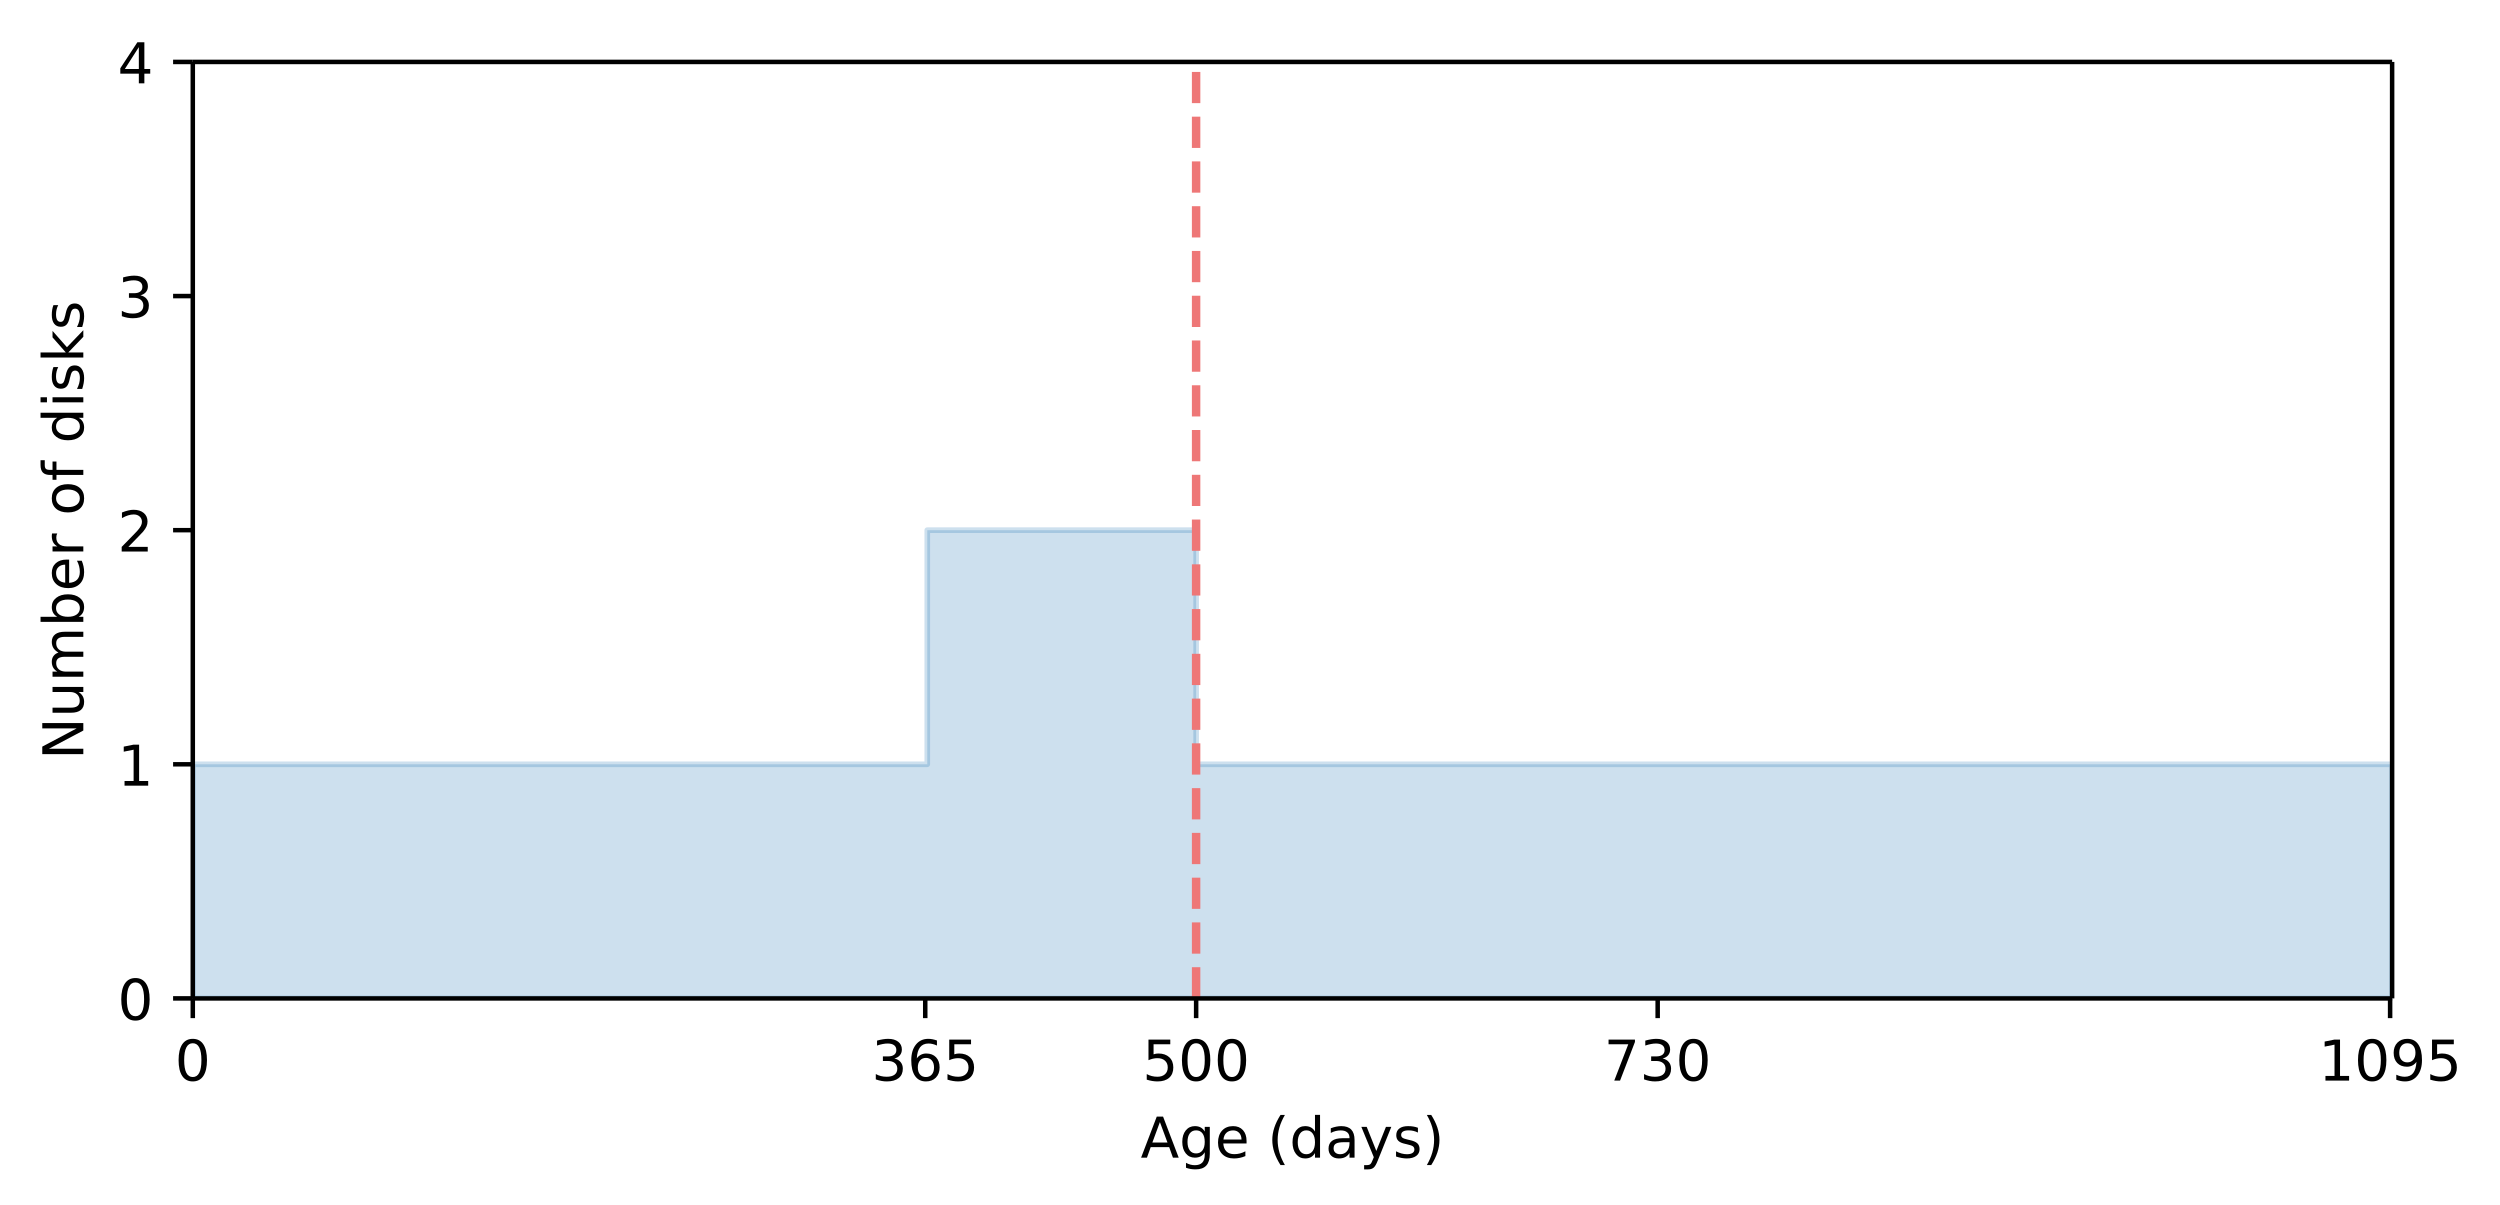
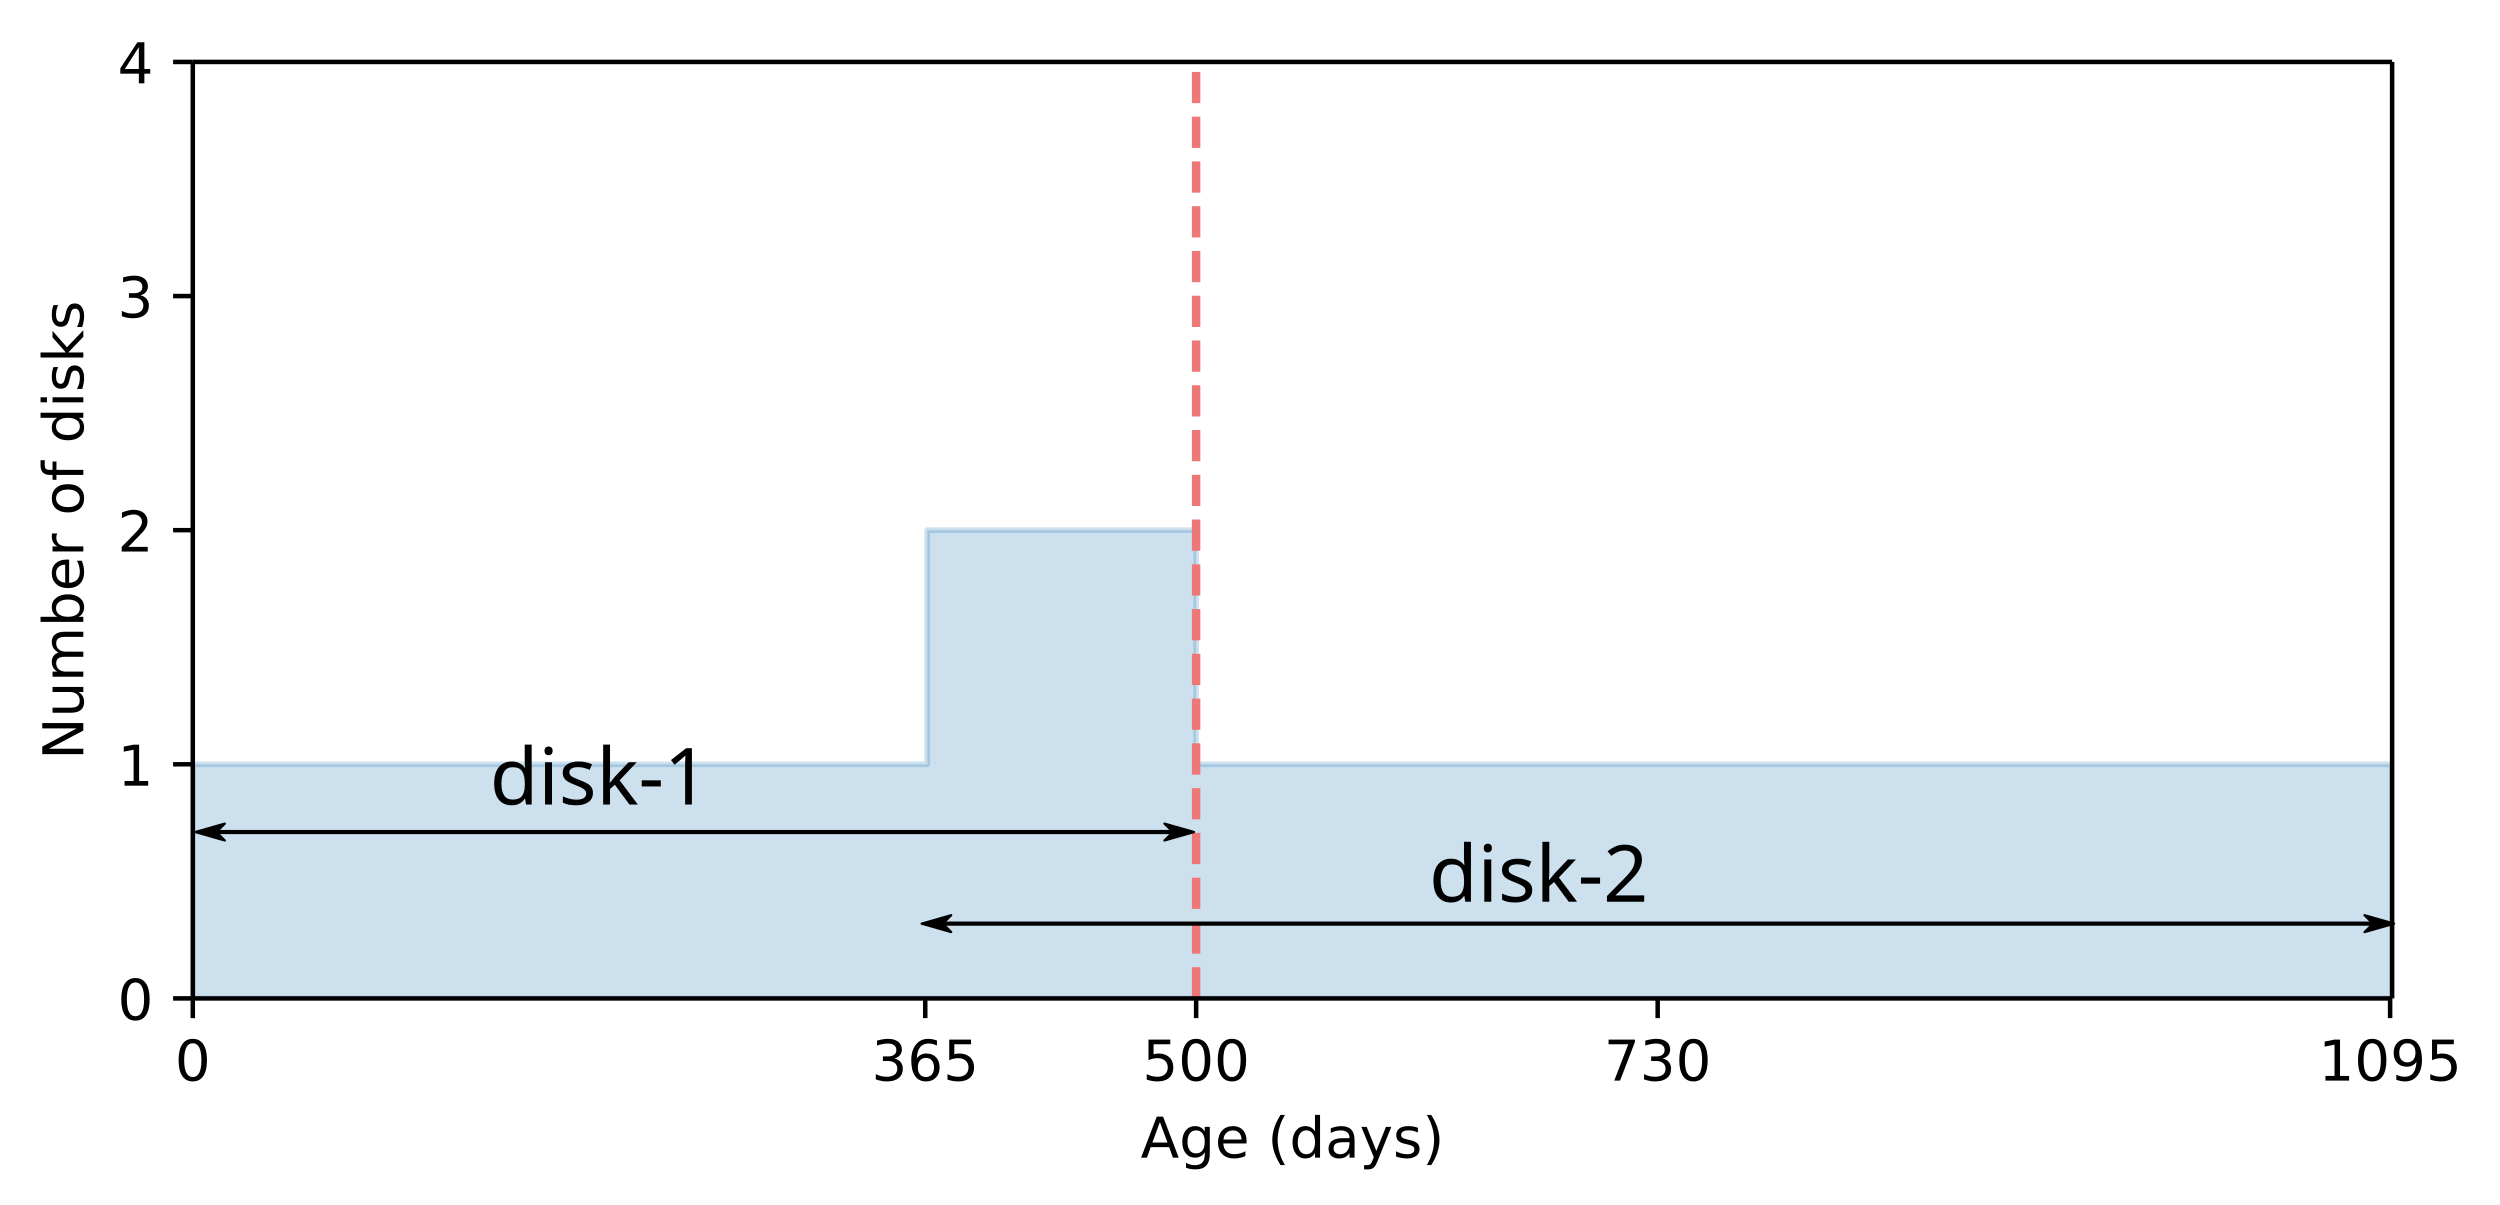
<svg xmlns="http://www.w3.org/2000/svg" xmlns:xlink="http://www.w3.org/1999/xlink" width="444pt" height="214pt" version="1.1" viewBox="0 0 444 214">
  <defs>
    <style type="text/css">*{stroke-linecap:butt;stroke-linejoin:round;}</style>
+     <marker id="l" overflow="visible" orient="auto">
+       <path transform="matrix(.4 0 0 .4 4 0)" d="m0 0 5-5-17.5 5 17.5 5z" fill-rule="evenodd" stroke="#000" stroke-width="1pt" />
+     </marker>
+     <marker id="k" overflow="visible" orient="auto">
+       <path transform="matrix(-.4 0 0 -.4 -4 0)" d="m0 0 5-5-17.5 5 17.5 5z" fill-rule="evenodd" stroke="#000" stroke-width="1pt" />
+     </marker>
+     <marker id="u" overflow="visible" orient="auto">
+       <path transform="matrix(.4 0 0 .4 4 0)" d="m0 0 5-5-17.5 5 17.5 5z" fill-rule="evenodd" stroke="#000" stroke-width="1pt" />
+     </marker>
+     <marker id="v" overflow="visible" orient="auto">
+       <path transform="matrix(-.4 0 0 -.4 -4 0)" d="m0 0 5-5-17.5 5 17.5 5z" fill-rule="evenodd" stroke="#000" stroke-width="1pt" />
+     </marker>
  </defs>
  <path d="m0 214.88h444.41v-214.88h-444.41z" fill="#fff" />
  <path d="m34.241 177.32h390.6v-166.32h-390.6z" fill="#fff" />
  <defs>
-     <path id="k" d="m34.241-37.556v-41.58h130.44v-41.58h47.756v41.58h212.41v41.58h-390.61z" stroke="#0766aa" stroke-opacity=".2" />
+     <path id="r" d="m34.241-37.556v-41.58h130.44v-41.58h47.756v41.58h212.41v41.58h-390.61z" stroke="#0766aa" stroke-opacity=".2" />
  </defs>
  <g clip-path="url(#g)">
-     <use y="214.875" fill="#0766aa" fill-opacity=".2" stroke="#0766aa" stroke-opacity=".2" xlink:href="#k" />
+     <use y="214.875" fill="#0766aa" fill-opacity=".2" stroke="#0766aa" stroke-opacity=".2" xlink:href="#r" />
  </g>
  <defs>
    <path id="c" d="m0 0v3.5" stroke="#000" stroke-width=".8" />
  </defs>
  <use x="34.241" y="177.319" stroke="#000000" stroke-width=".8" xlink:href="#c" />
  <defs>
    <path id="a" d="m31.781 66.406q-7.609 0-11.453-7.5-3.828-7.484-3.828-22.531 0-14.984 3.828-22.484 3.844-7.5 11.453-7.5 7.672 0 11.5 7.5 3.844 7.5 3.844 22.484 0 15.047-3.844 22.531-3.828 7.5-11.5 7.5zm0 7.812q12.266 0 18.734-9.703 6.469-9.688 6.469-28.141 0-18.406-6.469-28.109-6.469-9.688-18.734-9.688-12.25 0-18.719 9.688-6.469 9.703-6.469 28.109 0 18.453 6.469 28.141 6.469 9.703 18.719 9.703z" />
  </defs>
  <g transform="translate(31.059 191.92) scale(.1 -.1)">
    <use xlink:href="#a" />
  </g>
  <use x="164.322" y="177.319" stroke="#000000" stroke-width=".8" xlink:href="#c" />
  <defs>
    <path id="f" d="m40.578 39.312q7.078-1.516 11.047-6.312 3.984-4.781 3.984-11.812 0-10.781-7.422-16.703-7.422-5.906-21.094-5.906-4.578 0-9.438 0.906t-10.031 2.719v9.516q4.094-2.391 8.969-3.609 4.891-1.219 10.219-1.219 9.266 0 14.125 3.656t4.859 10.641q0 6.453-4.516 10.078-4.516 3.641-12.562 3.641h-8.5v8.109h8.891q7.266 0 11.125 2.906t3.859 8.375q0 5.609-3.984 8.609-3.969 3.016-11.391 3.016-4.062 0-8.703-0.891-4.641-0.875-10.203-2.719v8.781q5.625 1.562 10.531 2.344t9.25 0.781q11.234 0 17.766-5.109 6.547-5.094 6.547-13.781 0-6.062-3.469-10.234t-9.859-5.781z" />
-     <path id="aa" d="m33.016 40.375q-6.641 0-10.531-4.547-3.875-4.531-3.875-12.438 0-7.859 3.875-12.438 3.891-4.562 10.531-4.562t10.516 4.562q3.875 4.578 3.875 12.438 0 7.906-3.875 12.438-3.875 4.547-10.516 4.547zm19.578 30.922v-8.984q-3.719 1.75-7.5 2.672-3.781 0.938-7.5 0.938-9.766 0-14.922-6.594-5.141-6.594-5.875-19.922 2.875 4.25 7.219 6.516 4.359 2.266 9.578 2.266 10.984 0 17.359-6.672 6.375-6.656 6.375-18.125 0-11.234-6.641-18.031-6.641-6.781-17.672-6.781-12.656 0-19.344 9.688-6.688 9.703-6.688 28.109 0 17.281 8.203 27.562t22.016 10.281q3.719 0 7.5-0.734t7.891-2.188z" />
+     <path id="m" d="m33.016 40.375q-6.641 0-10.531-4.547-3.875-4.531-3.875-12.438 0-7.859 3.875-12.438 3.891-4.562 10.531-4.562t10.516 4.562q3.875 4.578 3.875 12.438 0 7.906-3.875 12.438-3.875 4.547-10.516 4.547zm19.578 30.922v-8.984q-3.719 1.75-7.5 2.672-3.781 0.938-7.5 0.938-9.766 0-14.922-6.594-5.141-6.594-5.875-19.922 2.875 4.25 7.219 6.516 4.359 2.266 9.578 2.266 10.984 0 17.359-6.672 6.375-6.656 6.375-18.125 0-11.234-6.641-18.031-6.641-6.781-17.672-6.781-12.656 0-19.344 9.688-6.688 9.703-6.688 28.109 0 17.281 8.203 27.562t22.016 10.281q3.719 0 7.5-0.734t7.891-2.188z" />
    <path id="e" d="m10.797 72.906h38.719v-8.312h-29.688v-17.859q2.141 0.734 4.281 1.094 2.156 0.359 4.312 0.359 12.203 0 19.328-6.688 7.141-6.688 7.141-18.109 0-11.766-7.328-18.297-7.328-6.516-20.656-6.516-4.594 0-9.359 0.781-4.75 0.781-9.828 2.344v9.922q4.391-2.391 9.078-3.562t9.906-1.172q8.453 0 13.375 4.438 4.938 4.438 4.938 12.062 0 7.609-4.938 12.047-4.922 4.453-13.375 4.453-3.953 0-7.891-0.875-3.922-0.875-8.016-2.734z" />
  </defs>
  <g transform="translate(154.78 191.92) scale(.1 -.1)">
    <use xlink:href="#f" />
-     <use x="63.623" xlink:href="#aa" />
+     <use x="63.623" xlink:href="#m" />
    <use x="127.246" xlink:href="#e" />
  </g>
  <use x="212.434" y="177.319" stroke="#000000" stroke-width=".8" xlink:href="#c" />
  <g transform="translate(202.89 191.92) scale(.1 -.1)">
    <use xlink:href="#e" />
    <use x="63.623" xlink:href="#a" />
    <use x="127.246" xlink:href="#a" />
  </g>
  <use x="294.403" y="177.319" stroke="#000000" stroke-width=".8" xlink:href="#c" />
  <defs>
-     <path id="z" d="m8.203 72.906h46.875v-4.203l-26.469-68.703h-10.297l24.906 64.594h-35.016z" />
+     <path id="ai" d="m8.203 72.906h46.875v-4.203l-26.469-68.703h-10.297l24.906 64.594h-35.016z" />
  </defs>
  <g transform="translate(284.86 191.92) scale(.1 -.1)">
-     <use xlink:href="#z" />
+     <use xlink:href="#ai" />
    <use x="63.623" xlink:href="#f" />
    <use x="127.246" xlink:href="#a" />
  </g>
  <use x="424.484" y="177.319" stroke="#000000" stroke-width=".8" xlink:href="#c" />
  <defs>
    <path id="j" d="m12.406 8.297h16.109v55.625l-17.531-3.516v8.984l17.438 3.516h9.859v-64.609h16.109v-8.297h-41.984z" />
-     <path id="y" d="m10.984 1.516v8.984q3.719-1.766 7.516-2.688 3.812-0.922 7.484-0.922 9.766 0 14.906 6.562 5.156 6.562 5.891 19.953-2.828-4.203-7.188-6.453-4.344-2.25-9.609-2.25-10.938 0-17.312 6.609-6.375 6.625-6.375 18.109 0 11.219 6.641 18 6.641 6.797 17.672 6.797 12.656 0 19.312-9.703 6.672-9.688 6.672-28.141 0-17.234-8.188-27.516-8.172-10.281-21.984-10.281-3.719 0-7.531 0.734-3.797 0.734-7.906 2.203zm19.625 30.906q6.641 0 10.516 4.531 3.891 4.547 3.891 12.469 0 7.859-3.891 12.422-3.875 4.562-10.516 4.562t-10.516-4.562-3.875-12.422q0-7.922 3.875-12.469 3.875-4.531 10.516-4.531z" />
+     <path id="ah" d="m10.984 1.516v8.984q3.719-1.766 7.516-2.688 3.812-0.922 7.484-0.922 9.766 0 14.906 6.562 5.156 6.562 5.891 19.953-2.828-4.203-7.188-6.453-4.344-2.25-9.609-2.25-10.938 0-17.312 6.609-6.375 6.625-6.375 18.109 0 11.219 6.641 18 6.641 6.797 17.672 6.797 12.656 0 19.312-9.703 6.672-9.688 6.672-28.141 0-17.234-8.188-27.516-8.172-10.281-21.984-10.281-3.719 0-7.531 0.734-3.797 0.734-7.906 2.203zm19.625 30.906q6.641 0 10.516 4.531 3.891 4.547 3.891 12.469 0 7.859-3.891 12.422-3.875 4.562-10.516 4.562t-10.516-4.562-3.875-12.422q0-7.922 3.875-12.469 3.875-4.531 10.516-4.531z" />
  </defs>
  <g transform="translate(411.76 191.92) scale(.1 -.1)">
    <use xlink:href="#j" />
    <use x="63.623" xlink:href="#a" />
-     <use x="127.246" xlink:href="#y" />
+     <use x="127.246" xlink:href="#ah" />
    <use x="190.869" xlink:href="#e" />
  </g>
  <defs>
-     <path id="x" d="m34.188 63.188-13.391-36.281h26.812zm-5.578 9.719h11.188l27.781-72.906h-10.25l-6.641 18.703h-32.859l-6.641-18.703h-10.406z" />
-     <path id="s" d="m45.406 27.984q0 9.766-4.031 15.125-4.016 5.375-11.297 5.375-7.219 0-11.25-5.375-4.031-5.359-4.031-15.125 0-9.719 4.031-15.094t11.25-5.375q7.281 0 11.297 5.375 4.031 5.375 4.031 15.094zm8.984-21.203q0-13.953-6.203-20.766-6.188-6.812-18.984-6.812-4.734 0-8.938 0.703t-8.156 2.172v8.734q3.953-2.141 7.812-3.156 3.859-1.031 7.859-1.031 8.844 0 13.234 4.609t4.391 13.938v4.453q-2.781-4.844-7.125-7.234t-10.406-2.391q-10.047 0-16.203 7.656-6.156 7.672-6.156 20.328 0 12.688 6.156 20.344 6.156 7.672 16.203 7.672 6.062 0 10.406-2.391t7.125-7.219v8.297h8.984z" />
+     <path id="ag" d="m34.188 63.188-13.391-36.281h26.812zm-5.578 9.719h11.188l27.781-72.906h-10.25l-6.641 18.703h-32.859l-6.641-18.703h-10.406z" />
+     <path id="ab" d="m45.406 27.984q0 9.766-4.031 15.125-4.016 5.375-11.297 5.375-7.219 0-11.25-5.375-4.031-5.359-4.031-15.125 0-9.719 4.031-15.094t11.25-5.375q7.281 0 11.297 5.375 4.031 5.375 4.031 15.094zm8.984-21.203q0-13.953-6.203-20.766-6.188-6.812-18.984-6.812-4.734 0-8.938 0.703t-8.156 2.172v8.734q3.953-2.141 7.812-3.156 3.859-1.031 7.859-1.031 8.844 0 13.234 4.609t4.391 13.938v4.453q-2.781-4.844-7.125-7.234t-10.406-2.391q-10.047 0-16.203 7.656-6.156 7.672-6.156 20.328 0 12.688 6.156 20.344 6.156 7.672 16.203 7.672 6.062 0 10.406-2.391t7.125-7.219v8.297h8.984z" />
    <path id="h" d="m56.203 29.594v-4.391h-41.312q0.594-9.281 5.594-14.141t13.938-4.859q5.172 0 10.031 1.266t9.656 3.812v-8.5q-4.844-2.047-9.922-3.125t-10.297-1.078q-13.094 0-20.734 7.609-7.641 7.625-7.641 20.625 0 13.422 7.25 21.297 7.25 7.891 19.562 7.891 11.031 0 17.453-7.109 6.422-7.094 6.422-19.297zm-8.984 2.641q-0.094 7.359-4.125 11.75-4.031 4.406-10.672 4.406-7.516 0-12.031-4.25t-5.203-11.969z" />
-     <path id="ae" d="m31 75.875q-6.531-11.219-9.719-22.219-3.172-10.984-3.172-22.266 0-11.266 3.203-22.328t9.688-22.25h-7.812q-7.312 11.484-10.953 22.562t-3.641 22.016q0 10.891 3.609 21.922 3.625 11.047 10.984 22.562z" />
+     <path id="q" d="m31 75.875q-6.531-11.219-9.719-22.219-3.172-10.984-3.172-22.266 0-11.266 3.203-22.328t9.688-22.25h-7.812q-7.312 11.484-10.953 22.562t-3.641 22.016q0 10.891 3.609 21.922 3.625 11.047 10.984 22.562z" />
    <path id="i" d="m45.406 46.391v29.594h8.984v-75.984h-8.984v8.203q-2.828-4.875-7.156-7.25-4.312-2.375-10.375-2.375-9.906 0-16.141 7.906-6.219 7.922-6.219 20.812t6.219 20.797q6.234 7.906 16.141 7.906 6.062 0 10.375-2.375 4.328-2.359 7.156-7.234zm-30.609-19.094q0-9.906 4.078-15.547t11.203-5.641 11.219 5.641q4.109 5.641 4.109 15.547t-4.109 15.547q-4.094 5.641-11.219 5.641t-11.203-5.641-4.078-15.547z" />
-     <path id="v" d="m34.281 27.484q-10.891 0-15.094-2.484t-4.203-8.5q0-4.781 3.156-7.594 3.156-2.797 8.562-2.797 7.484 0 12 5.297t4.516 14.078v2zm17.922 3.719v-31.203h-8.984v8.297q-3.078-4.969-7.672-7.344t-11.234-2.375q-8.391 0-13.359 4.719-4.953 4.719-4.953 12.625 0 9.219 6.172 13.906 6.188 4.688 18.438 4.688h12.609v0.891q0 6.203-4.078 9.594t-11.453 3.391q-4.688 0-9.141-1.125-4.438-1.125-8.531-3.375v8.312q4.922 1.906 9.562 2.844 4.641 0.953 9.031 0.953 11.875 0 17.734-6.156 5.859-6.141 5.859-18.641z" />
-     <path id="l" d="m32.172-5.078q-3.797-9.766-7.422-12.734-3.609-2.984-9.656-2.984h-7.188v7.516h5.281q3.703 0 5.75 1.766 2.062 1.75 4.547 8.297l1.609 4.094-22.109 53.812h9.516l17.094-42.766 17.094 42.766h9.516z" />
+     <path id="ae" d="m34.281 27.484q-10.891 0-15.094-2.484t-4.203-8.5q0-4.781 3.156-7.594 3.156-2.797 8.562-2.797 7.484 0 12 5.297t4.516 14.078v2zm17.922 3.719v-31.203h-8.984v8.297q-3.078-4.969-7.672-7.344t-11.234-2.375q-8.391 0-13.359 4.719-4.953 4.719-4.953 12.625 0 9.219 6.172 13.906 6.188 4.688 18.438 4.688h12.609v0.891q0 6.203-4.078 9.594t-11.453 3.391q-4.688 0-9.141-1.125-4.438-1.125-8.531-3.375v8.312q4.922 1.906 9.562 2.844 4.641 0.953 9.031 0.953 11.875 0 17.734-6.156 5.859-6.141 5.859-18.641z" />
+     <path id="s" d="m32.172-5.078q-3.797-9.766-7.422-12.734-3.609-2.984-9.656-2.984h-7.188v7.516h5.281q3.703 0 5.75 1.766 2.062 1.75 4.547 8.297l1.609 4.094-22.109 53.812h9.516l17.094-42.766 17.094 42.766h9.516z" />
    <path id="d" d="m44.281 53.078v-8.5q-3.797 1.953-7.906 2.922-4.094 0.984-8.5 0.984-6.688 0-10.031-2.047t-3.344-6.156q0-3.125 2.391-4.906t9.625-3.391l3.078-0.688q9.562-2.047 13.594-5.781t4.031-10.422q0-7.625-6.031-12.078-6.031-4.438-16.578-4.438-4.391 0-9.156 0.859t-10.031 2.562v9.281q4.984-2.594 9.812-3.891 4.828-1.281 9.578-1.281 6.344 0 9.75 2.172 3.422 2.172 3.422 6.125 0 3.656-2.469 5.609-2.453 1.953-10.812 3.766l-3.125 0.734q-8.344 1.75-12.062 5.391-3.703 3.641-3.703 9.984 0 7.719 5.469 11.906 5.469 4.203 15.531 4.203 4.969 0 9.359-0.734 4.406-0.719 8.109-2.188z" />
-     <path id="ad" d="m8.016 75.875h7.812q7.312-11.516 10.953-22.562 3.641-11.031 3.641-21.922 0-10.938-3.641-22.016t-10.953-22.562h-7.812q6.484 11.188 9.688 22.25t3.203 22.328q0 11.281-3.203 22.266-3.203 11-9.688 22.219z" />
+     <path id="p" d="m8.016 75.875h7.812q7.312-11.516 10.953-22.562 3.641-11.031 3.641-21.922 0-10.938-3.641-22.016t-10.953-22.562h-7.812q6.484 11.188 9.688 22.25t3.203 22.328q0 11.281-3.203 22.266-3.203 11-9.688 22.219z" />
  </defs>
  <g transform="translate(202.58 205.6) scale(.1 -.1)">
-     <use xlink:href="#x" />
-     <use x="68.408" xlink:href="#s" />
+     <use xlink:href="#ag" />
+     <use x="68.408" xlink:href="#ab" />
    <use x="131.885" xlink:href="#h" />
    <use x="193.408" xlink:href="#DejaVuSans-20" />
-     <use x="225.195" xlink:href="#ae" />
+     <use x="225.195" xlink:href="#q" />
    <use x="264.209" xlink:href="#i" />
-     <use x="327.686" xlink:href="#v" />
-     <use x="388.965" xlink:href="#l" />
+     <use x="327.686" xlink:href="#ae" />
+     <use x="388.965" xlink:href="#s" />
    <use x="448.145" xlink:href="#d" />
-     <use x="500.244" xlink:href="#ad" />
+     <use x="500.244" xlink:href="#p" />
  </g>
  <defs>
    <path id="b" d="m0 0h-3.5" stroke="#000" stroke-width=".8" />
  </defs>
  <use x="34.241" y="177.319" stroke="#000000" stroke-width=".8" xlink:href="#b" />
  <g transform="translate(20.878 181.12) scale(.1 -.1)">
    <use xlink:href="#a" />
  </g>
  <use x="34.241" y="135.739" stroke="#000000" stroke-width=".8" xlink:href="#b" />
  <g transform="translate(20.878 139.54) scale(.1 -.1)">
    <use xlink:href="#j" />
  </g>
  <use x="34.241" y="94.159" stroke="#000000" stroke-width=".8" xlink:href="#b" />
  <defs>
-     <path id="ac" d="m19.188 8.297h34.422v-8.297h-46.281v8.297q5.609 5.812 15.297 15.594 9.703 9.797 12.188 12.641 4.734 5.312 6.609 9 1.891 3.688 1.891 7.25 0 5.812-4.078 9.469-4.078 3.672-10.625 3.672-4.641 0-9.797-1.609-5.141-1.609-11-4.891v9.969q5.953 2.391 11.125 3.609 5.188 1.219 9.484 1.219 11.328 0 18.062-5.672 6.734-5.656 6.734-15.125 0-4.5-1.688-8.531-1.672-4.016-6.125-9.484-1.219-1.422-7.766-8.188-6.531-6.766-18.453-18.922z" />
+     <path id="o" d="m19.188 8.297h34.422v-8.297h-46.281v8.297q5.609 5.812 15.297 15.594 9.703 9.797 12.188 12.641 4.734 5.312 6.609 9 1.891 3.688 1.891 7.25 0 5.812-4.078 9.469-4.078 3.672-10.625 3.672-4.641 0-9.797-1.609-5.141-1.609-11-4.891v9.969q5.953 2.391 11.125 3.609 5.188 1.219 9.484 1.219 11.328 0 18.062-5.672 6.734-5.656 6.734-15.125 0-4.5-1.688-8.531-1.672-4.016-6.125-9.484-1.219-1.422-7.766-8.188-6.531-6.766-18.453-18.922z" />
  </defs>
  <g transform="translate(20.878 97.958) scale(.1 -.1)">
-     <use xlink:href="#ac" />
+     <use xlink:href="#o" />
  </g>
  <use x="34.241" y="52.579" stroke="#000000" stroke-width=".8" xlink:href="#b" />
  <g transform="translate(20.878 56.378) scale(.1 -.1)">
    <use xlink:href="#f" />
  </g>
  <use x="34.241" y="10.999" stroke="#000000" stroke-width=".8" xlink:href="#b" />
  <defs>
-     <path id="ab" d="m37.797 64.312-24.906-38.922h24.906zm-2.594 8.594h12.406v-47.516h10.406v-8.203h-10.406v-17.188h-9.812v17.188h-32.906v9.516z" />
+     <path id="n" d="m37.797 64.312-24.906-38.922h24.906zm-2.594 8.594h12.406v-47.516h10.406v-8.203h-10.406v-17.188h-9.812v17.188h-32.906v9.516z" />
  </defs>
  <g transform="translate(20.878 14.798) scale(.1 -.1)">
-     <use xlink:href="#ab" />
+     <use xlink:href="#n" />
  </g>
  <defs>
-     <path id="w" d="m9.812 72.906h13.281l32.328-60.984v60.984h9.562v-72.906h-13.281l-32.312 60.984v-60.984h-9.578z" />
-     <path id="m" d="m8.5 21.578v33.109h8.984v-32.766q0-7.766 3.016-11.656 3.031-3.875 9.094-3.875 7.266 0 11.484 4.641 4.234 4.641 4.234 12.656v31h8.984v-54.688h-8.984v8.406q-3.266-4.984-7.594-7.406-4.312-2.422-10.031-2.422-9.422 0-14.312 5.859-4.875 5.859-4.875 17.141zm22.609 34.422z" />
-     <path id="p" d="m52 44.188q3.375 6.062 8.062 8.938t11.031 2.875q8.547 0 13.188-5.984 4.641-5.969 4.641-17v-33.016h-9.031v32.719q0 7.859-2.797 11.656-2.781 3.812-8.484 3.812-6.984 0-11.047-4.641-4.047-4.625-4.047-12.641v-30.906h-9.031v32.719q0 7.906-2.781 11.688t-8.594 3.781q-6.891 0-10.953-4.656-4.047-4.656-4.047-12.625v-30.906h-9.031v54.688h9.031v-8.5q3.078 5.031 7.375 7.422t10.203 2.391q5.969 0 10.141-3.031 4.172-3.016 6.172-8.781z" />
-     <path id="u" d="m48.688 27.297q0 9.906-4.078 15.547t-11.203 5.641q-7.141 0-11.219-5.641t-4.078-15.547 4.078-15.547 11.219-5.641q7.125 0 11.203 5.641t4.078 15.547zm-30.578 19.094q2.844 4.875 7.156 7.234 4.328 2.375 10.328 2.375 9.969 0 16.188-7.906 6.234-7.906 6.234-20.797t-6.234-20.812q-6.219-7.906-16.188-7.906-6 0-10.328 2.375-4.312 2.375-7.156 7.25v-8.203h-9.031v75.984h9.031z" />
-     <path id="n" d="m41.109 46.297q-1.516 0.875-3.297 1.281-1.781 0.422-3.922 0.422-7.625 0-11.703-4.953t-4.078-14.234v-28.812h-9.031v54.688h9.031v-8.5q2.844 4.984 7.375 7.391 4.547 2.422 11.047 2.422 0.922 0 2.047-0.125 1.125-0.109 2.484-0.359z" />
-     <path id="o" d="m30.609 48.391q-7.219 0-11.422-5.641t-4.203-15.453 4.172-15.453q4.188-5.641 11.453-5.641 7.188 0 11.375 5.656 4.203 5.672 4.203 15.438 0 9.719-4.203 15.406-4.188 5.688-11.375 5.688zm0 7.609q11.719 0 18.406-7.625 6.703-7.609 6.703-21.078 0-13.422-6.703-21.078-6.688-7.641-18.406-7.641-11.766 0-18.438 7.641-6.656 7.656-6.656 21.078 0 13.469 6.656 21.078 6.672 7.625 18.438 7.625z" />
-     <path id="t" d="m37.109 75.984v-7.484h-8.594q-4.828 0-6.719-1.953-1.875-1.953-1.875-7.031v-4.828h14.797v-6.984h-14.797v-47.703h-9.031v47.703h-8.594v6.984h8.594v3.812q0 9.125 4.25 13.297 4.25 4.188 13.469 4.188z" />
-     <path id="r" d="m9.422 54.688h8.984v-54.688h-8.984zm0 21.297h8.984v-11.391h-8.984z" />
-     <path id="q" d="m9.078 75.984h9.031v-44.875l26.812 23.578h11.469l-29-25.578 30.234-29.109h-11.719l-27.797 26.703v-26.703h-9.031z" />
+     <path id="af" d="m9.812 72.906h13.281l32.328-60.984v60.984h9.562v-72.906h-13.281l-32.312 60.984v-60.984h-9.578z" />
+     <path id="t" d="m8.5 21.578v33.109h8.984v-32.766q0-7.766 3.016-11.656 3.031-3.875 9.094-3.875 7.266 0 11.484 4.641 4.234 4.641 4.234 12.656v31h8.984v-54.688h-8.984v8.406q-3.266-4.984-7.594-7.406-4.312-2.422-10.031-2.422-9.422 0-14.312 5.859-4.875 5.859-4.875 17.141zm22.609 34.422z" />
+     <path id="y" d="m52 44.188q3.375 6.062 8.062 8.938t11.031 2.875q8.547 0 13.188-5.984 4.641-5.969 4.641-17v-33.016h-9.031v32.719q0 7.859-2.797 11.656-2.781 3.812-8.484 3.812-6.984 0-11.047-4.641-4.047-4.625-4.047-12.641v-30.906h-9.031v32.719q0 7.906-2.781 11.688t-8.594 3.781q-6.891 0-10.953-4.656-4.047-4.656-4.047-12.625v-30.906h-9.031v54.688h9.031v-8.5q3.078 5.031 7.375 7.422t10.203 2.391q5.969 0 10.141-3.031 4.172-3.016 6.172-8.781z" />
+     <path id="ad" d="m48.688 27.297q0 9.906-4.078 15.547t-11.203 5.641q-7.141 0-11.219-5.641t-4.078-15.547 4.078-15.547 11.219-5.641q7.125 0 11.203 5.641t4.078 15.547zm-30.578 19.094q2.844 4.875 7.156 7.234 4.328 2.375 10.328 2.375 9.969 0 16.188-7.906 6.234-7.906 6.234-20.797t-6.234-20.812q-6.219-7.906-16.188-7.906-6 0-10.328 2.375-4.312 2.375-7.156 7.25v-8.203h-9.031v75.984h9.031z" />
+     <path id="w" d="m41.109 46.297q-1.516 0.875-3.297 1.281-1.781 0.422-3.922 0.422-7.625 0-11.703-4.953t-4.078-14.234v-28.812h-9.031v54.688h9.031v-8.5q2.844 4.984 7.375 7.391 4.547 2.422 11.047 2.422 0.922 0 2.047-0.125 1.125-0.109 2.484-0.359z" />
+     <path id="x" d="m30.609 48.391q-7.219 0-11.422-5.641t-4.203-15.453 4.172-15.453q4.188-5.641 11.453-5.641 7.188 0 11.375 5.656 4.203 5.672 4.203 15.438 0 9.719-4.203 15.406-4.188 5.688-11.375 5.688zm0 7.609q11.719 0 18.406-7.625 6.703-7.609 6.703-21.078 0-13.422-6.703-21.078-6.688-7.641-18.406-7.641-11.766 0-18.438 7.641-6.656 7.656-6.656 21.078 0 13.469 6.656 21.078 6.672 7.625 18.438 7.625z" />
+     <path id="ac" d="m37.109 75.984v-7.484h-8.594q-4.828 0-6.719-1.953-1.875-1.953-1.875-7.031v-4.828h14.797v-6.984h-14.797v-47.703h-9.031v47.703h-8.594v6.984h8.594v3.812q0 9.125 4.25 13.297 4.25 4.188 13.469 4.188z" />
+     <path id="aa" d="m9.422 54.688h8.984v-54.688h-8.984zm0 21.297h8.984v-11.391h-8.984z" />
+     <path id="z" d="m9.078 75.984h9.031v-44.875l26.812 23.578h11.469l-29-25.578 30.234-29.109h-11.719l-27.797 26.703v-26.703h-9.031z" />
  </defs>
  <g transform="translate(14.798 134.91) rotate(-90) scale(.1 -.1)">
-     <use xlink:href="#w" />
-     <use x="74.805" xlink:href="#m" />
-     <use x="138.184" xlink:href="#p" />
-     <use x="235.596" xlink:href="#u" />
+     <use xlink:href="#af" />
+     <use x="74.805" xlink:href="#t" />
+     <use x="138.184" xlink:href="#y" />
+     <use x="235.596" xlink:href="#ad" />
    <use x="299.072" xlink:href="#h" />
-     <use x="360.596" xlink:href="#n" />
+     <use x="360.596" xlink:href="#w" />
    <use x="401.709" xlink:href="#DejaVuSans-20" />
-     <use x="433.496" xlink:href="#o" />
-     <use x="494.678" xlink:href="#t" />
+     <use x="433.496" xlink:href="#x" />
+     <use x="494.678" xlink:href="#ac" />
    <use x="529.883" xlink:href="#DejaVuSans-20" />
    <use x="561.67" xlink:href="#i" />
-     <use x="625.146" xlink:href="#r" />
+     <use x="625.146" xlink:href="#aa" />
    <use x="652.93" xlink:href="#d" />
-     <use x="705.029" xlink:href="#q" />
+     <use x="705.029" xlink:href="#z" />
    <use x="762.939" xlink:href="#d" />
  </g>
  <path d="m212.43 177.32v-166.32" clip-path="url(#g)" fill="none" stroke="#e77" stroke-dasharray="5.55,2.4" stroke-width="1.5" />
  <path d="m34.241 177.32v-166.32" fill="none" stroke="#000" stroke-linecap="square" stroke-width=".8" />
  <path d="m424.84 177.32v-166.32" fill="none" stroke="#000" stroke-linecap="square" stroke-width=".8" />
  <path d="m34.241 177.32h390.6" fill="none" stroke="#000" stroke-linecap="square" stroke-width=".8" />
  <path d="m34.241 10.999h390.6" fill="none" stroke="#000" stroke-linecap="square" stroke-width=".8" />
  <defs>
    <clipPath id="g">
      <rect x="34.241" y="10.999" width="390.6" height="166.32" />
    </clipPath>
  </defs>
+   <path d="m35.427 147.77h175.88" fill="none" marker-end="url(#k)" marker-start="url(#l)" stroke="#000" stroke-width=".75px" />
+   <text x="114.265" y="142.881" fill="#000000" font-family="sans-serif" font-size="20px" letter-spacing="0px" stroke-linejoin="round" stroke-width=".75px" text-align="center" text-anchor="middle" word-spacing="0px" style="line-height:18.75px" xml:space="preserve">
+     <tspan x="114.265" y="142.881" font-size="14px" stroke-linejoin="round" stroke-width=".75px" style="line-height:18.75px">disk-1</tspan>
+   </text>
+   <path d="m164.43 164.04h260.01" fill="none" marker-end="url(#v)" marker-start="url(#u)" stroke="#000" stroke-width=".75px" />
+   <text x="281.075" y="160.144" fill="#000000" font-family="sans-serif" font-size="20px" letter-spacing="0px" stroke-linejoin="round" stroke-width=".75px" text-align="center" text-anchor="middle" word-spacing="0px" style="line-height:18.75px" xml:space="preserve">
+     <tspan x="281.075" y="160.144" font-size="14px" stroke-linejoin="round" stroke-width=".75px">disk-2</tspan>
+   </text>
</svg>
